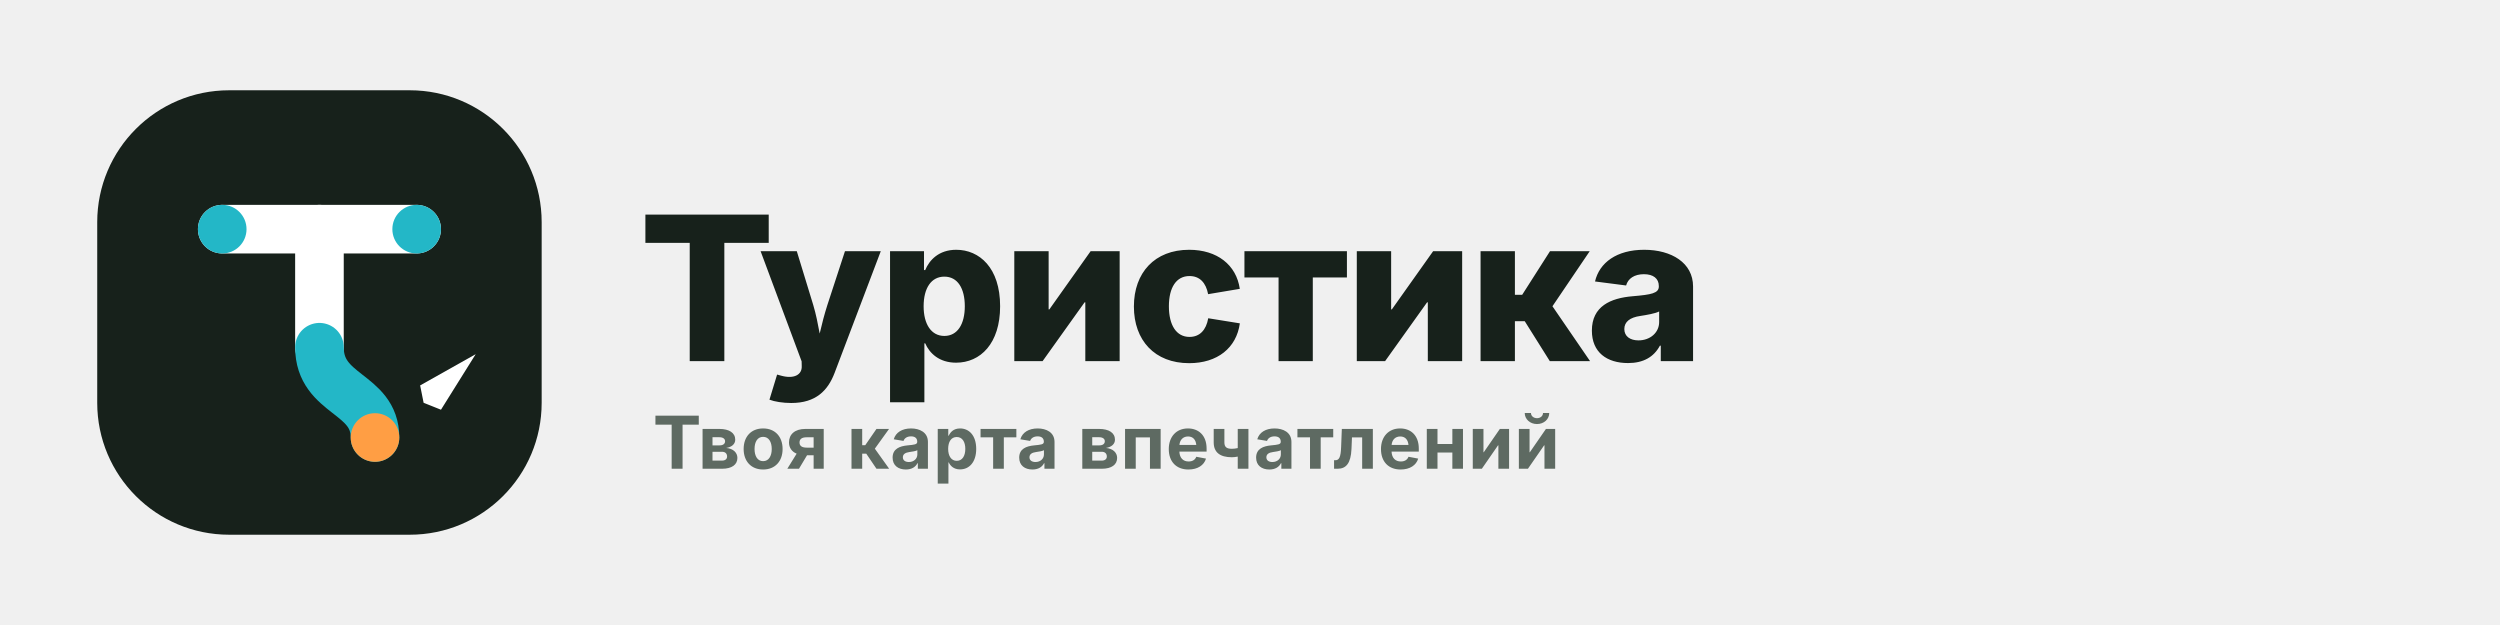
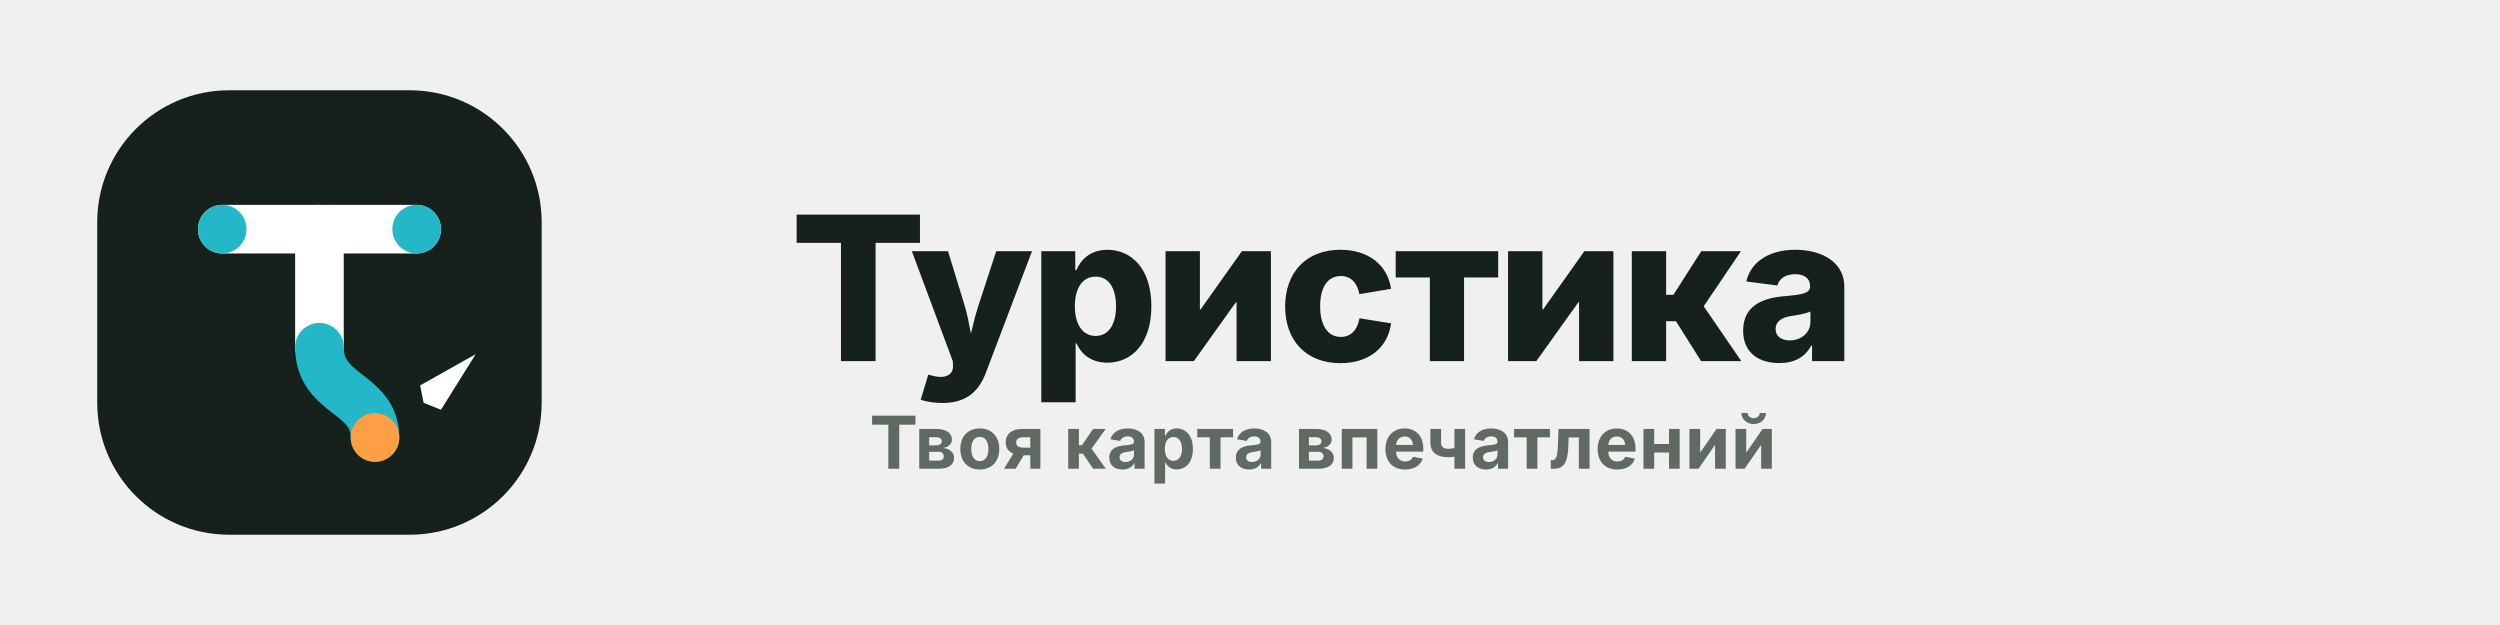
<svg xmlns="http://www.w3.org/2000/svg" width="720" height="180" viewBox="0 0 720 180" fill="none" role="img" aria-labelledby="title desc">
  <rect x="28" y="26" width="128" height="128" rx="38" fill="#17211B" />
  <path d="M64 66H120" stroke="#FFFFFF" stroke-width="14" stroke-linecap="round" />
  <path d="M92 66V100" stroke="#FFFFFF" stroke-width="14" stroke-linecap="round" />
  <path d="M92 100C92 114 108 113 108 126" stroke="#23B7C7" stroke-width="14" stroke-linecap="round" />
  <circle cx="64" cy="66" r="7" fill="#23B7C7" />
  <circle cx="120" cy="66" r="7" fill="#23B7C7" />
  <circle cx="108" cy="126" r="7" fill="#FF9E44" />
  <path d="M121 111L137 102L127 118L122 116L121 111Z" fill="#FFFFFF" />
-   <text x="184" y="104" fill="#17211B" font-family="Manrope, Inter, Arial, sans-serif" font-size="58" font-weight="800" letter-spacing="-1.2">Туристика</text>
-   <text x="188" y="135" fill="#5E6A62" font-family="Manrope, Inter, Arial, sans-serif" font-size="21" font-weight="700" letter-spacing=".2">Твоя карта впечатлений</text>
+   <text x="381" y="104" fill="#17211B" text-anchor="middle" font-family="Manrope, Inter, Arial, sans-serif" font-size="58" font-weight="800" letter-spacing="-1.2">Туристика</text>
+   <text x="381" y="135" fill="#5E6A62" text-anchor="middle" font-family="Manrope, Inter, Arial, sans-serif" font-size="21" font-weight="700" letter-spacing=".2">Твоя карта впечатлений</text>
</svg>
